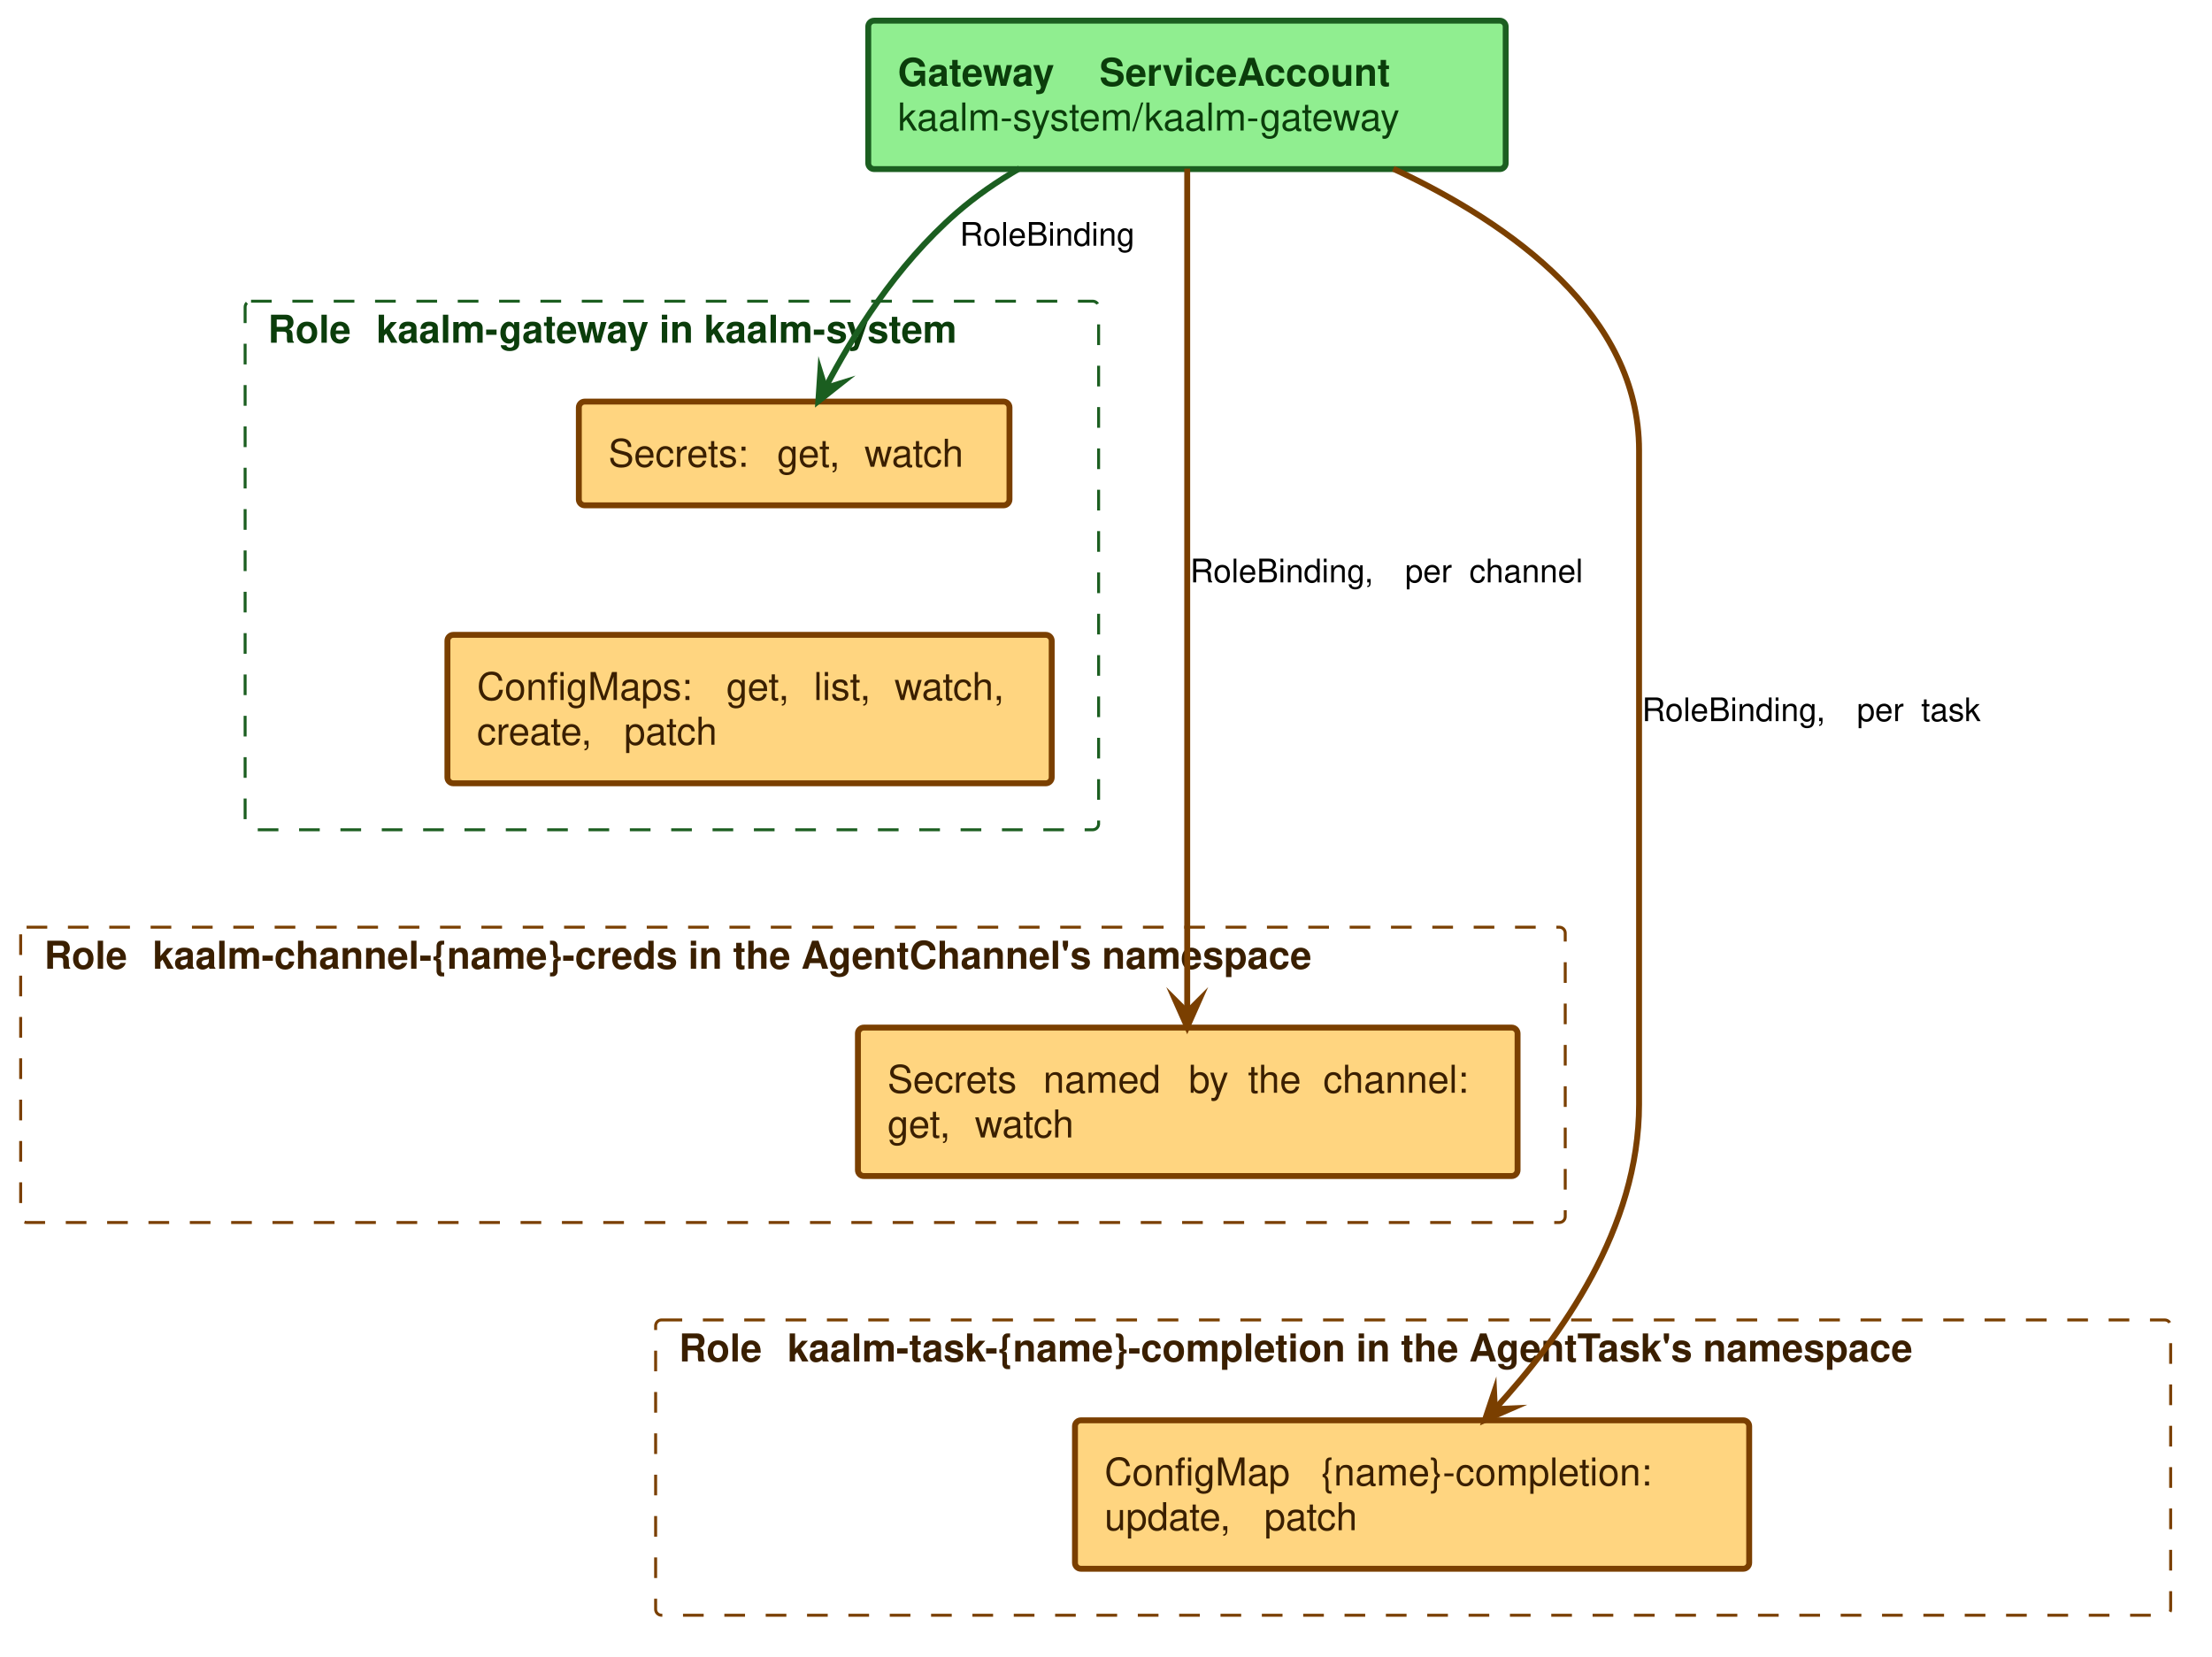
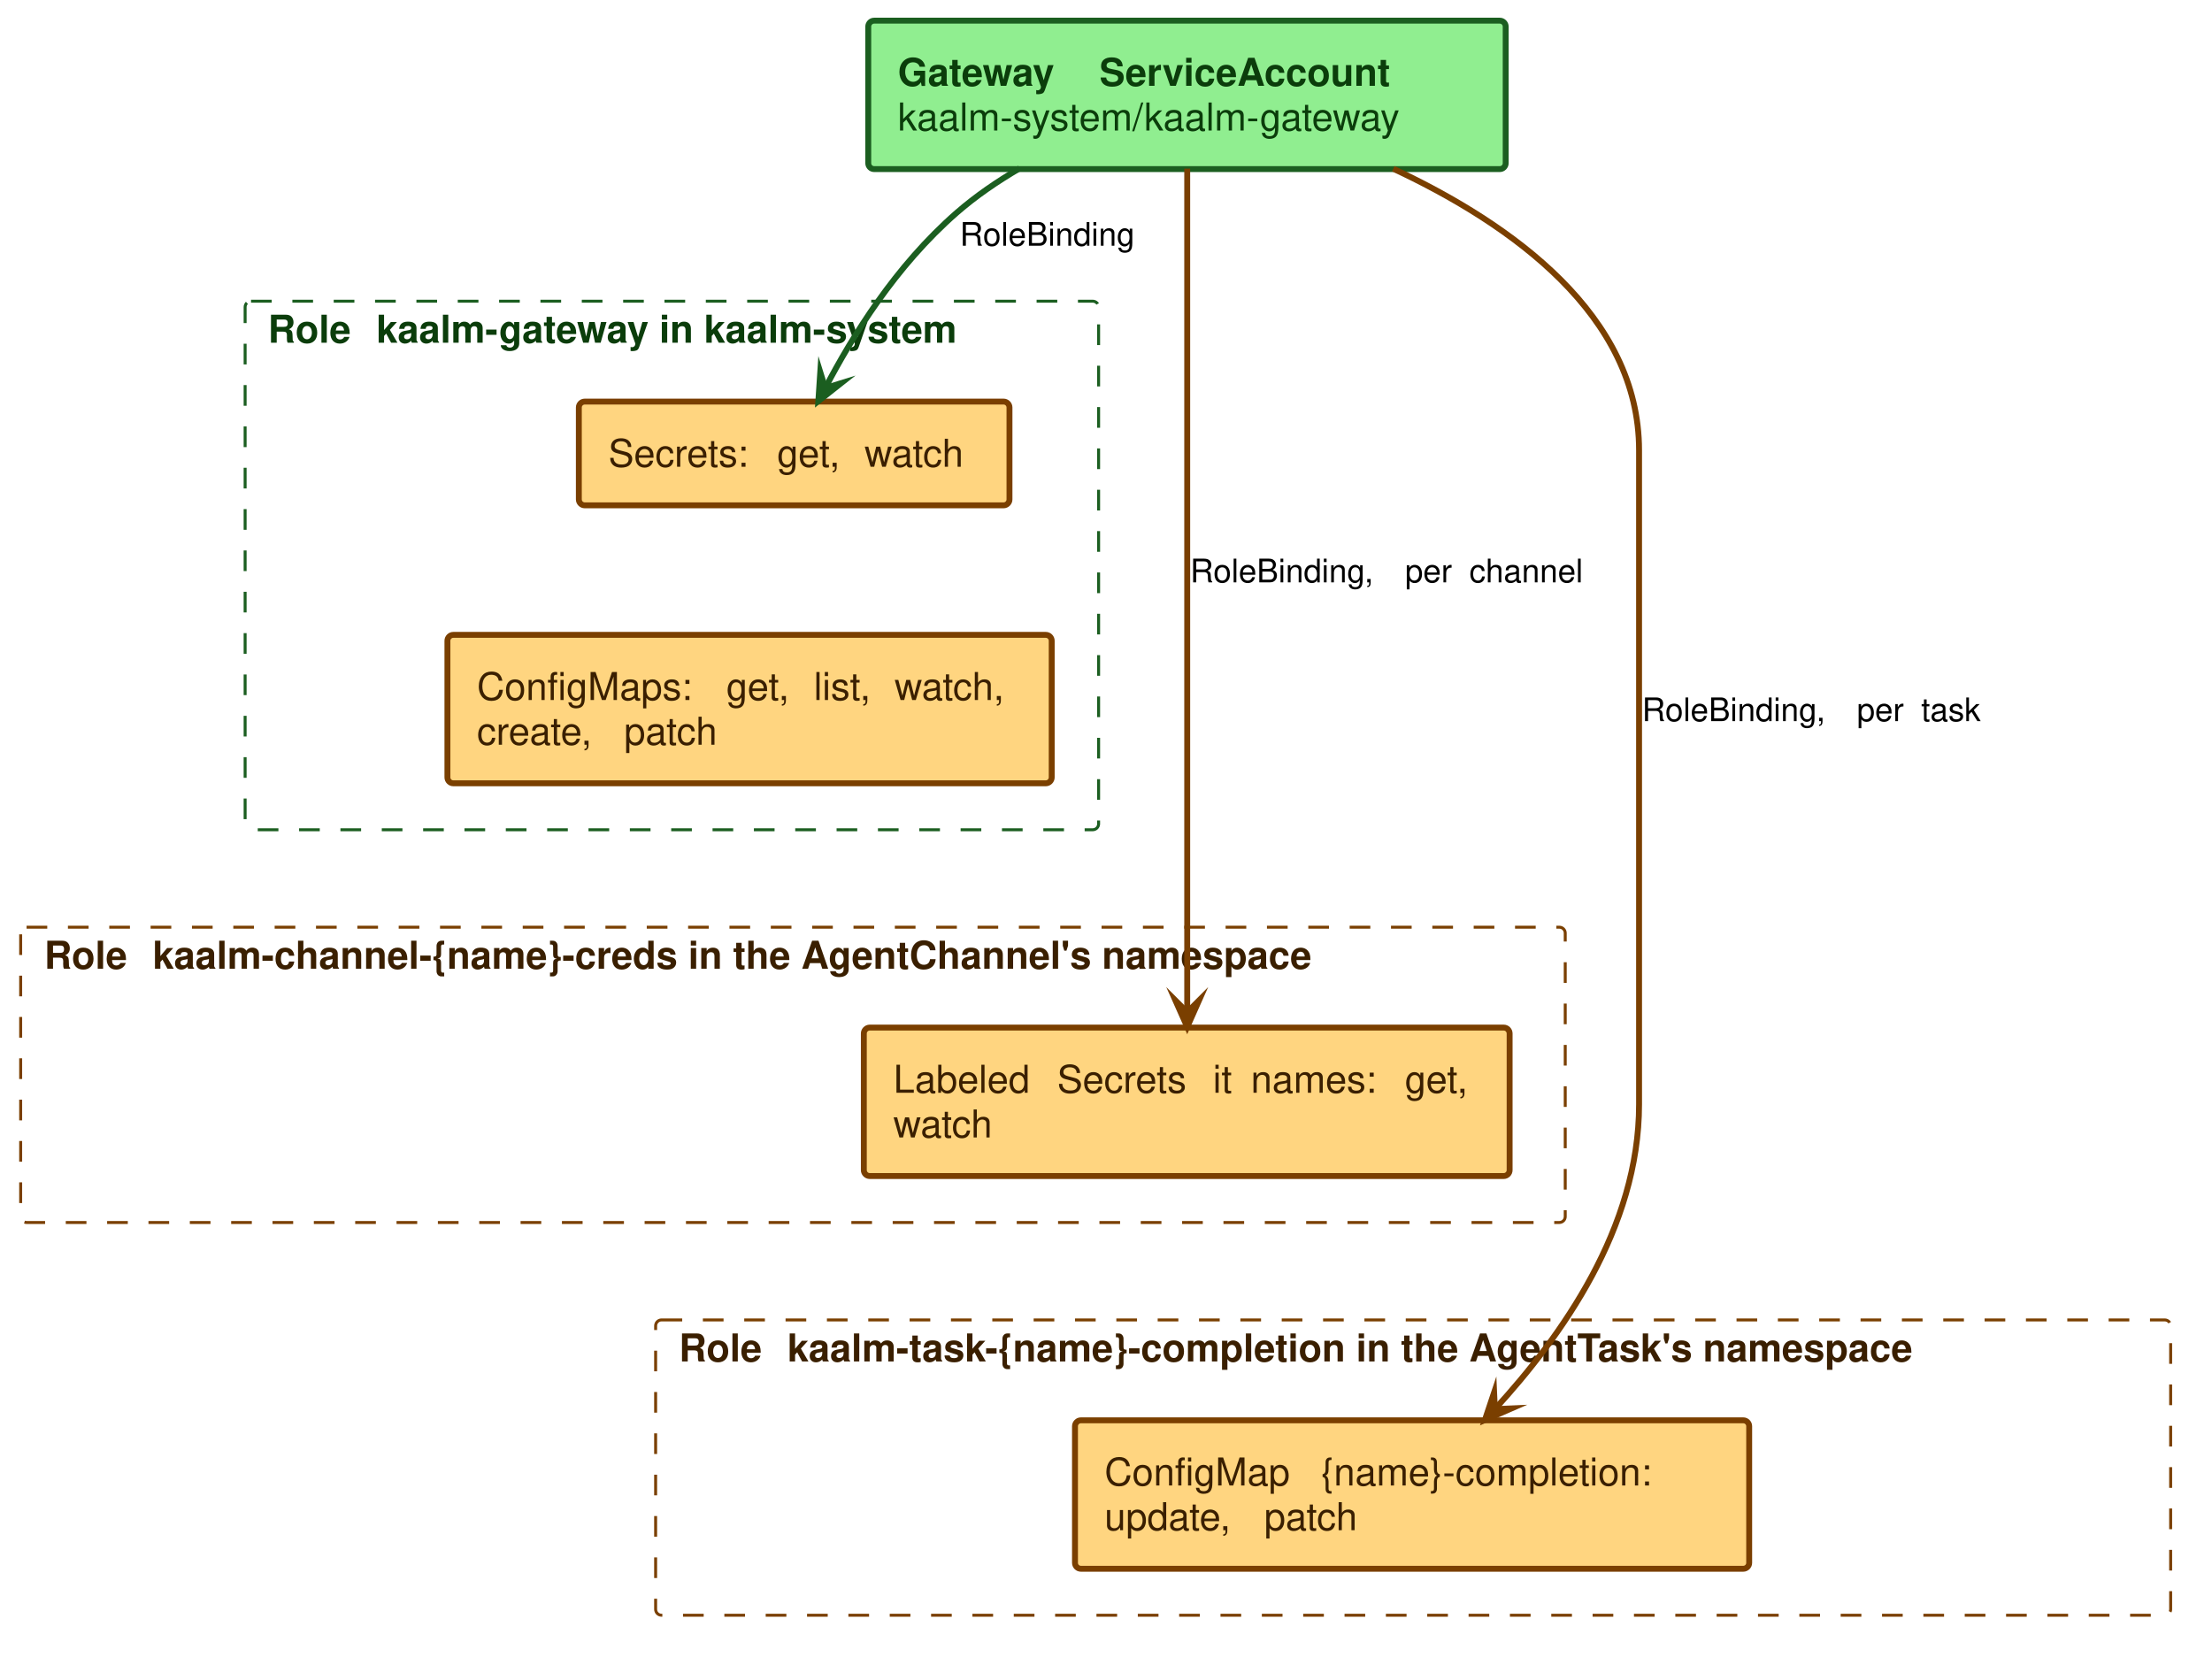
<svg xmlns="http://www.w3.org/2000/svg" contentStyleType="text/css" data-diagram-type="DESCRIPTION" height="561px" preserveAspectRatio="none" style="width:749px;height:561px;" version="1.1" viewBox="0 0 749 561" width="749px" zoomAndPan="magnify">
  <defs />
  <g>
    <g class="cluster" data-qualified-name="nssys" data-source-line="10" id="ent0002">
      <rect fill="none" height="179" rx="2" ry="2" style="stroke:#1B5E20;stroke-width:1;stroke-dasharray:7,7;" width="289" x="83" y="102" />
      <text fill="#0B3D0B" font-family="Helvetica" font-size="13" font-weight="700" lengthAdjust="spacing" textLength="32.214" x="90.714" y="116.067">Role</text>
      <text fill="#0B3D0B" font-family="Helvetica" font-size="13" font-weight="700" lengthAdjust="spacing" textLength="236.831" x="127.455" y="116.067">kaalm-gateway in kaalm-system</text>
    </g>
    <g class="cluster" data-qualified-name="nsch" data-source-line="14" id="ent0005">
      <rect fill="none" height="100" rx="2" ry="2" style="stroke:#7A3F00;stroke-width:1;stroke-dasharray:7,7;" width="523" x="7" y="314" />
      <text fill="#3A1F00" font-family="Helvetica" font-size="13" font-weight="700" lengthAdjust="spacing" textLength="32.214" x="14.968" y="328.067">Role</text>
      <text fill="#3A1F00" font-family="Helvetica" font-size="13" font-weight="700" lengthAdjust="spacing" textLength="470.323" x="51.709" y="328.067">kaalm-channel-{name}-creds in the AgentChannel's namespace</text>
    </g>
    <g class="cluster" data-qualified-name="nstask" data-source-line="17" id="ent0007">
      <rect fill="none" height="100" rx="2" ry="2" style="stroke:#7A3F00;stroke-width:1;stroke-dasharray:7,7;" width="513" x="222" y="447" />
      <text fill="#3A1F00" font-family="Helvetica" font-size="13" font-weight="700" lengthAdjust="spacing" textLength="32.214" x="229.885" y="461.067">Role</text>
      <text fill="#3A1F00" font-family="Helvetica" font-size="13" font-weight="700" lengthAdjust="spacing" textLength="460.491" x="266.625" y="461.067">kaalm-task-{name}-completion in the AgentTask's namespace</text>
    </g>
    <g class="entity" data-qualified-name="nssys.secs" data-source-line="11" id="ent0003">
      <rect fill="#FFD580" height="35.133" rx="2" ry="2" style="stroke:#7A3F00;stroke-width:2;" width="145.817" x="196" y="136" />
      <text fill="#3A1F00" font-family="Helvetica" font-size="13" lengthAdjust="spacing" textLength="52.99" x="206" y="158.067">Secrets:</text>
      <text fill="#3A1F00" font-family="Helvetica" font-size="13" lengthAdjust="spacing" textLength="4.132" x="258.99" y="158.067"> </text>
      <text fill="#3A1F00" font-family="Helvetica" font-size="13" lengthAdjust="spacing" textLength="25.48" x="263.123" y="158.067">get,</text>
      <text fill="#3A1F00" font-family="Helvetica" font-size="13" lengthAdjust="spacing" textLength="4.132" x="288.602" y="158.067"> </text>
      <text fill="#3A1F00" font-family="Helvetica" font-size="13" lengthAdjust="spacing" textLength="39.083" x="292.734" y="158.067">watch</text>
    </g>
    <g class="entity" data-qualified-name="nssys.cms" data-source-line="12" id="ent0004">
      <rect fill="#FFD580" height="50.266" rx="2" ry="2" style="stroke:#7A3F00;stroke-width:2;" width="204.615" x="151.5" y="215" />
      <text fill="#3A1F00" font-family="Helvetica" font-size="13" lengthAdjust="spacing" textLength="80.298" x="161.5" y="237.067">ConfigMaps:</text>
      <text fill="#3A1F00" font-family="Helvetica" font-size="13" lengthAdjust="spacing" textLength="4.132" x="241.798" y="237.067"> </text>
      <text fill="#3A1F00" font-family="Helvetica" font-size="13" lengthAdjust="spacing" textLength="25.48" x="245.93" y="237.067">get,</text>
      <text fill="#3A1F00" font-family="Helvetica" font-size="13" lengthAdjust="spacing" textLength="4.132" x="271.41" y="237.067"> </text>
      <text fill="#3A1F00" font-family="Helvetica" font-size="13" lengthAdjust="spacing" textLength="23.226" x="275.542" y="237.067">list,</text>
      <text fill="#3A1F00" font-family="Helvetica" font-size="13" lengthAdjust="spacing" textLength="4.132" x="298.768" y="237.067"> </text>
      <text fill="#3A1F00" font-family="Helvetica" font-size="13" lengthAdjust="spacing" textLength="43.215" x="302.9" y="237.067">watch,</text>
      <text fill="#3A1F00" font-family="Helvetica" font-size="13" lengthAdjust="spacing" textLength="45.684" x="161.5" y="252.2">create,</text>
      <text fill="#3A1F00" font-family="Helvetica" font-size="13" lengthAdjust="spacing" textLength="4.132" x="207.184" y="252.2"> </text>
      <text fill="#3A1F00" font-family="Helvetica" font-size="13" lengthAdjust="spacing" textLength="36.702" x="211.316" y="252.2">patch</text>
    </g>
    <g class="entity" data-qualified-name="nsch.chsec" data-source-line="15" id="ent0006">
-       <rect fill="#FFD580" height="50.266" rx="2" ry="2" style="stroke:#7A3F00;stroke-width:2;" width="223.36" x="290.5" y="348" />
-       <text fill="#3A1F00" font-family="Helvetica" font-size="13" lengthAdjust="spacing" textLength="48.61" x="300.5" y="370.067">Secrets</text>
-       <text fill="#3A1F00" font-family="Helvetica" font-size="13" lengthAdjust="spacing" textLength="4.132" x="349.11" y="370.067"> </text>
-       <text fill="#3A1F00" font-family="Helvetica" font-size="13" lengthAdjust="spacing" textLength="45.119" x="353.243" y="370.067">named</text>
-       <text fill="#3A1F00" font-family="Helvetica" font-size="13" lengthAdjust="spacing" textLength="4.132" x="398.362" y="370.067"> </text>
-       <text fill="#3A1F00" font-family="Helvetica" font-size="13" lengthAdjust="spacing" textLength="15.945" x="402.494" y="370.067">by</text>
-       <text fill="#3A1F00" font-family="Helvetica" font-size="13" lengthAdjust="spacing" textLength="4.132" x="418.44" y="370.067"> </text>
-       <text fill="#3A1F00" font-family="Helvetica" font-size="13" lengthAdjust="spacing" textLength="21.334" x="422.572" y="370.067">the</text>
-       <text fill="#3A1F00" font-family="Helvetica" font-size="13" lengthAdjust="spacing" textLength="4.132" x="443.906" y="370.067"> </text>
-       <text fill="#3A1F00" font-family="Helvetica" font-size="13" lengthAdjust="spacing" textLength="55.821" x="448.039" y="370.067">channel:</text>
-       <text fill="#3A1F00" font-family="Helvetica" font-size="13" lengthAdjust="spacing" textLength="25.48" x="300.5" y="385.2">get,</text>
-       <text fill="#3A1F00" font-family="Helvetica" font-size="13" lengthAdjust="spacing" textLength="4.132" x="325.979" y="385.2"> </text>
-       <text fill="#3A1F00" font-family="Helvetica" font-size="13" lengthAdjust="spacing" textLength="39.083" x="330.112" y="385.2">watch</text>
+       <rect fill="#FFD580" height="50.266" rx="2" ry="2" style="stroke:#7A3F00;stroke-width:2;" width="218.669" x="292.5" y="348" />
+       <text fill="#3A1F00" font-family="Helvetica" font-size="13" lengthAdjust="spacing" textLength="51.321" x="302.5" y="370.067">Labeled</text>
+       <text fill="#3A1F00" font-family="Helvetica" font-size="13" lengthAdjust="spacing" textLength="4.132" x="353.821" y="370.067"> </text>
+       <text fill="#3A1F00" font-family="Helvetica" font-size="13" lengthAdjust="spacing" textLength="48.61" x="357.953" y="370.067">Secrets</text>
+       <text fill="#3A1F00" font-family="Helvetica" font-size="13" lengthAdjust="spacing" textLength="4.132" x="406.563" y="370.067"> </text>
+       <text fill="#3A1F00" font-family="Helvetica" font-size="13" lengthAdjust="spacing" textLength="8.709" x="410.696" y="370.067">it</text>
+       <text fill="#3A1F00" font-family="Helvetica" font-size="13" lengthAdjust="spacing" textLength="4.132" x="419.405" y="370.067"> </text>
+       <text fill="#3A1F00" font-family="Helvetica" font-size="13" lengthAdjust="spacing" textLength="48.02" x="423.537" y="370.067">names:</text>
+       <text fill="#3A1F00" font-family="Helvetica" font-size="13" lengthAdjust="spacing" textLength="4.132" x="471.557" y="370.067"> </text>
+       <text fill="#3A1F00" font-family="Helvetica" font-size="13" lengthAdjust="spacing" textLength="25.48" x="475.69" y="370.067">get,</text>
+       <text fill="#3A1F00" font-family="Helvetica" font-size="13" lengthAdjust="spacing" textLength="39.083" x="302.5" y="385.2">watch</text>
    </g>
    <g class="entity" data-qualified-name="nstask.compcm" data-source-line="18" id="ent0008">
      <rect fill="#FFD580" height="50.266" rx="2" ry="2" style="stroke:#7A3F00;stroke-width:2;" width="228.286" x="364" y="481" />
      <text fill="#3A1F00" font-family="Helvetica" font-size="13" lengthAdjust="spacing" textLength="69.145" x="374" y="503.067">ConfigMap</text>
      <text fill="#3A1F00" font-family="Helvetica" font-size="13" lengthAdjust="spacing" textLength="4.132" x="443.145" y="503.067"> </text>
      <text fill="#3A1F00" font-family="Helvetica" font-size="13" lengthAdjust="spacing" textLength="135.008" x="447.277" y="503.067">{name}-completion:</text>
      <text fill="#3A1F00" font-family="Helvetica" font-size="13" lengthAdjust="spacing" textLength="49.937" x="374" y="518.2">update,</text>
      <text fill="#3A1F00" font-family="Helvetica" font-size="13" lengthAdjust="spacing" textLength="4.132" x="423.937" y="518.2"> </text>
      <text fill="#3A1F00" font-family="Helvetica" font-size="13" lengthAdjust="spacing" textLength="36.702" x="428.069" y="518.2">patch</text>
    </g>
    <g class="entity" data-qualified-name="GWSA" data-source-line="9" id="ent0001">
      <rect fill="#90EE90" height="50.266" rx="2" ry="2" style="stroke:#1B5E20;stroke-width:2;" width="215.838" x="294" y="7" />
      <text fill="#0B3D0B" font-family="Helvetica" font-size="13" font-weight="700" lengthAdjust="spacing" textLength="63.73" x="304" y="29.067">Gateway</text>
      <text fill="#0B3D0B" font-family="Helvetica" font-size="13" font-weight="700" lengthAdjust="spacing" textLength="4.526" x="367.731" y="29.067"> </text>
      <text fill="#0B3D0B" font-family="Helvetica" font-size="13" font-weight="700" lengthAdjust="spacing" textLength="113.172" x="372.256" y="29.067">ServiceAccount</text>
      <text fill="#0B3D0B" font-family="Helvetica" font-size="13" lengthAdjust="spacing" textLength="195.838" x="304" y="44.2">kaalm-system/kaalm-gateway</text>
    </g>
    <g class="link" data-entity-1="ent0001" data-entity-2="ent0003" data-link-type="dependency" data-source-line="20" id="lnk9">
      <path d="M345.26,57.01 C337.71,61.42 330.39,66.43 324,72 C303.09,90.25 288.727,113.734 279.427,131.424" fill="none" id="GWSA-to-secs" style="stroke:#1B5E20;stroke-width:2;" />
      <polygon fill="#1B5E20" points="277.1,135.85,284.829,129.745,279.427,131.424,277.748,126.022,277.1,135.85" style="stroke:#1B5E20;stroke-width:2;stroke-linejoin:miter;stroke-miterlimit:10;" />
      <text fill="#000000" font-family="Helvetica" font-size="11" lengthAdjust="spacing" textLength="65.764" x="325" y="83.21">RoleBinding</text>
    </g>
    <g class="link" data-entity-1="ent0001" data-entity-2="ent0006" data-link-type="dependency" data-source-line="21" id="lnk10">
      <path d="M402,57.11 C402,119.43 402,280.35 402,342.79" fill="none" id="GWSA-to-chsec" style="stroke:#7A3F00;stroke-width:2;" />
      <polygon fill="#7A3F00" points="402,347.79,406,338.79,402,342.79,398,338.79,402,347.79" style="stroke:#7A3F00;stroke-width:2;stroke-linejoin:miter;stroke-miterlimit:10;" />
      <text fill="#000000" font-family="Helvetica" font-size="11" lengthAdjust="spacing" textLength="69.26" x="403" y="197.21">RoleBinding,</text>
      <text fill="#000000" font-family="Helvetica" font-size="11" lengthAdjust="spacing" textLength="3.497" x="472.26" y="197.21"> </text>
      <text fill="#000000" font-family="Helvetica" font-size="11" lengthAdjust="spacing" textLength="18.273" x="475.757" y="197.21">per</text>
      <text fill="#000000" font-family="Helvetica" font-size="11" lengthAdjust="spacing" textLength="3.497" x="494.029" y="197.21"> </text>
      <text fill="#000000" font-family="Helvetica" font-size="11" lengthAdjust="spacing" textLength="43.527" x="497.526" y="197.21">channel</text>
    </g>
    <g class="link" data-entity-1="ent0001" data-entity-2="ent0008" data-link-type="dependency" data-source-line="22" id="lnk11">
      <path d="M471.78,57.15 C512.14,76.03 555,106.83 555,152.5 C555,152.5 555,152.5 555,374 C555,415.95 528.677,452.633 506.167,477.213" fill="none" id="GWSA-to-compcm" style="stroke:#7A3F00;stroke-width:2;" />
      <polygon fill="#7A3F00" points="502.79,480.9,511.818,476.964,506.167,477.213,505.918,471.561,502.79,480.9" style="stroke:#7A3F00;stroke-width:2;stroke-linejoin:miter;stroke-miterlimit:10;" />
      <text fill="#000000" font-family="Helvetica" font-size="11" lengthAdjust="spacing" textLength="69.26" x="556" y="244.21">RoleBinding,</text>
      <text fill="#000000" font-family="Helvetica" font-size="11" lengthAdjust="spacing" textLength="3.497" x="625.26" y="244.21"> </text>
      <text fill="#000000" font-family="Helvetica" font-size="11" lengthAdjust="spacing" textLength="18.273" x="628.757" y="244.21">per</text>
      <text fill="#000000" font-family="Helvetica" font-size="11" lengthAdjust="spacing" textLength="3.497" x="647.029" y="244.21"> </text>
      <text fill="#000000" font-family="Helvetica" font-size="11" lengthAdjust="spacing" textLength="23.155" x="650.526" y="244.21">task</text>
    </g>
  </g>
</svg>
